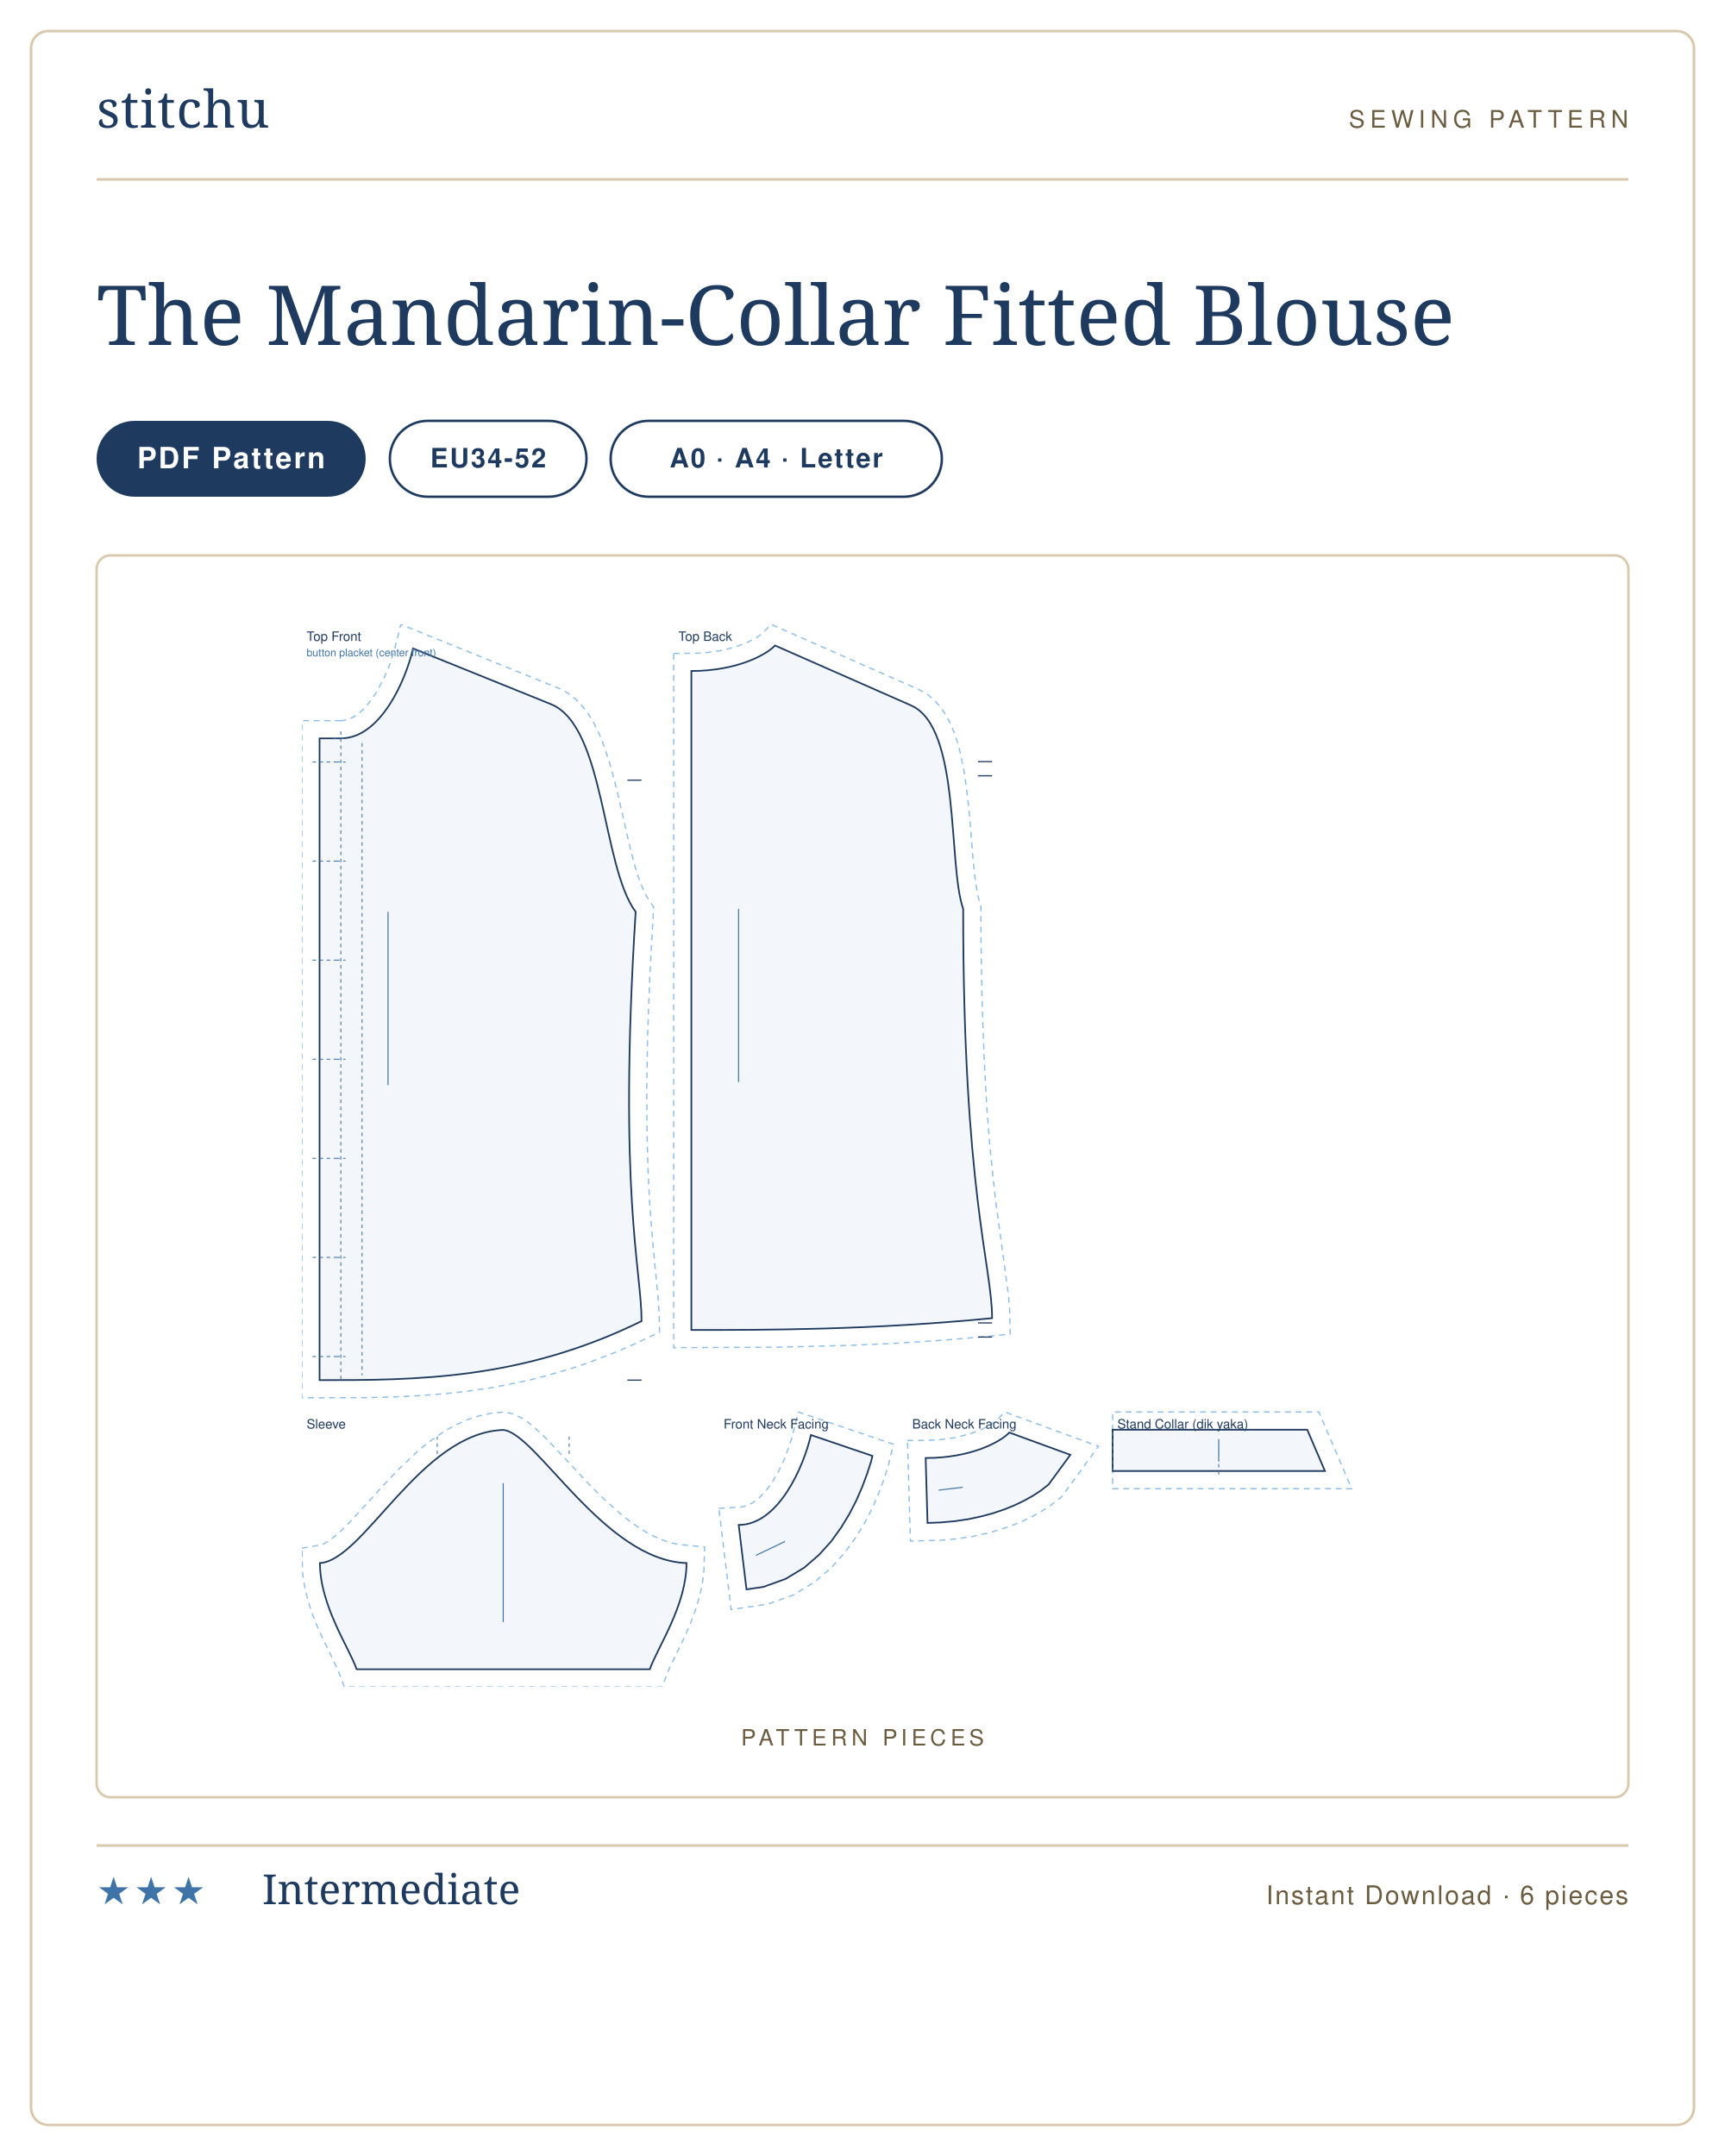
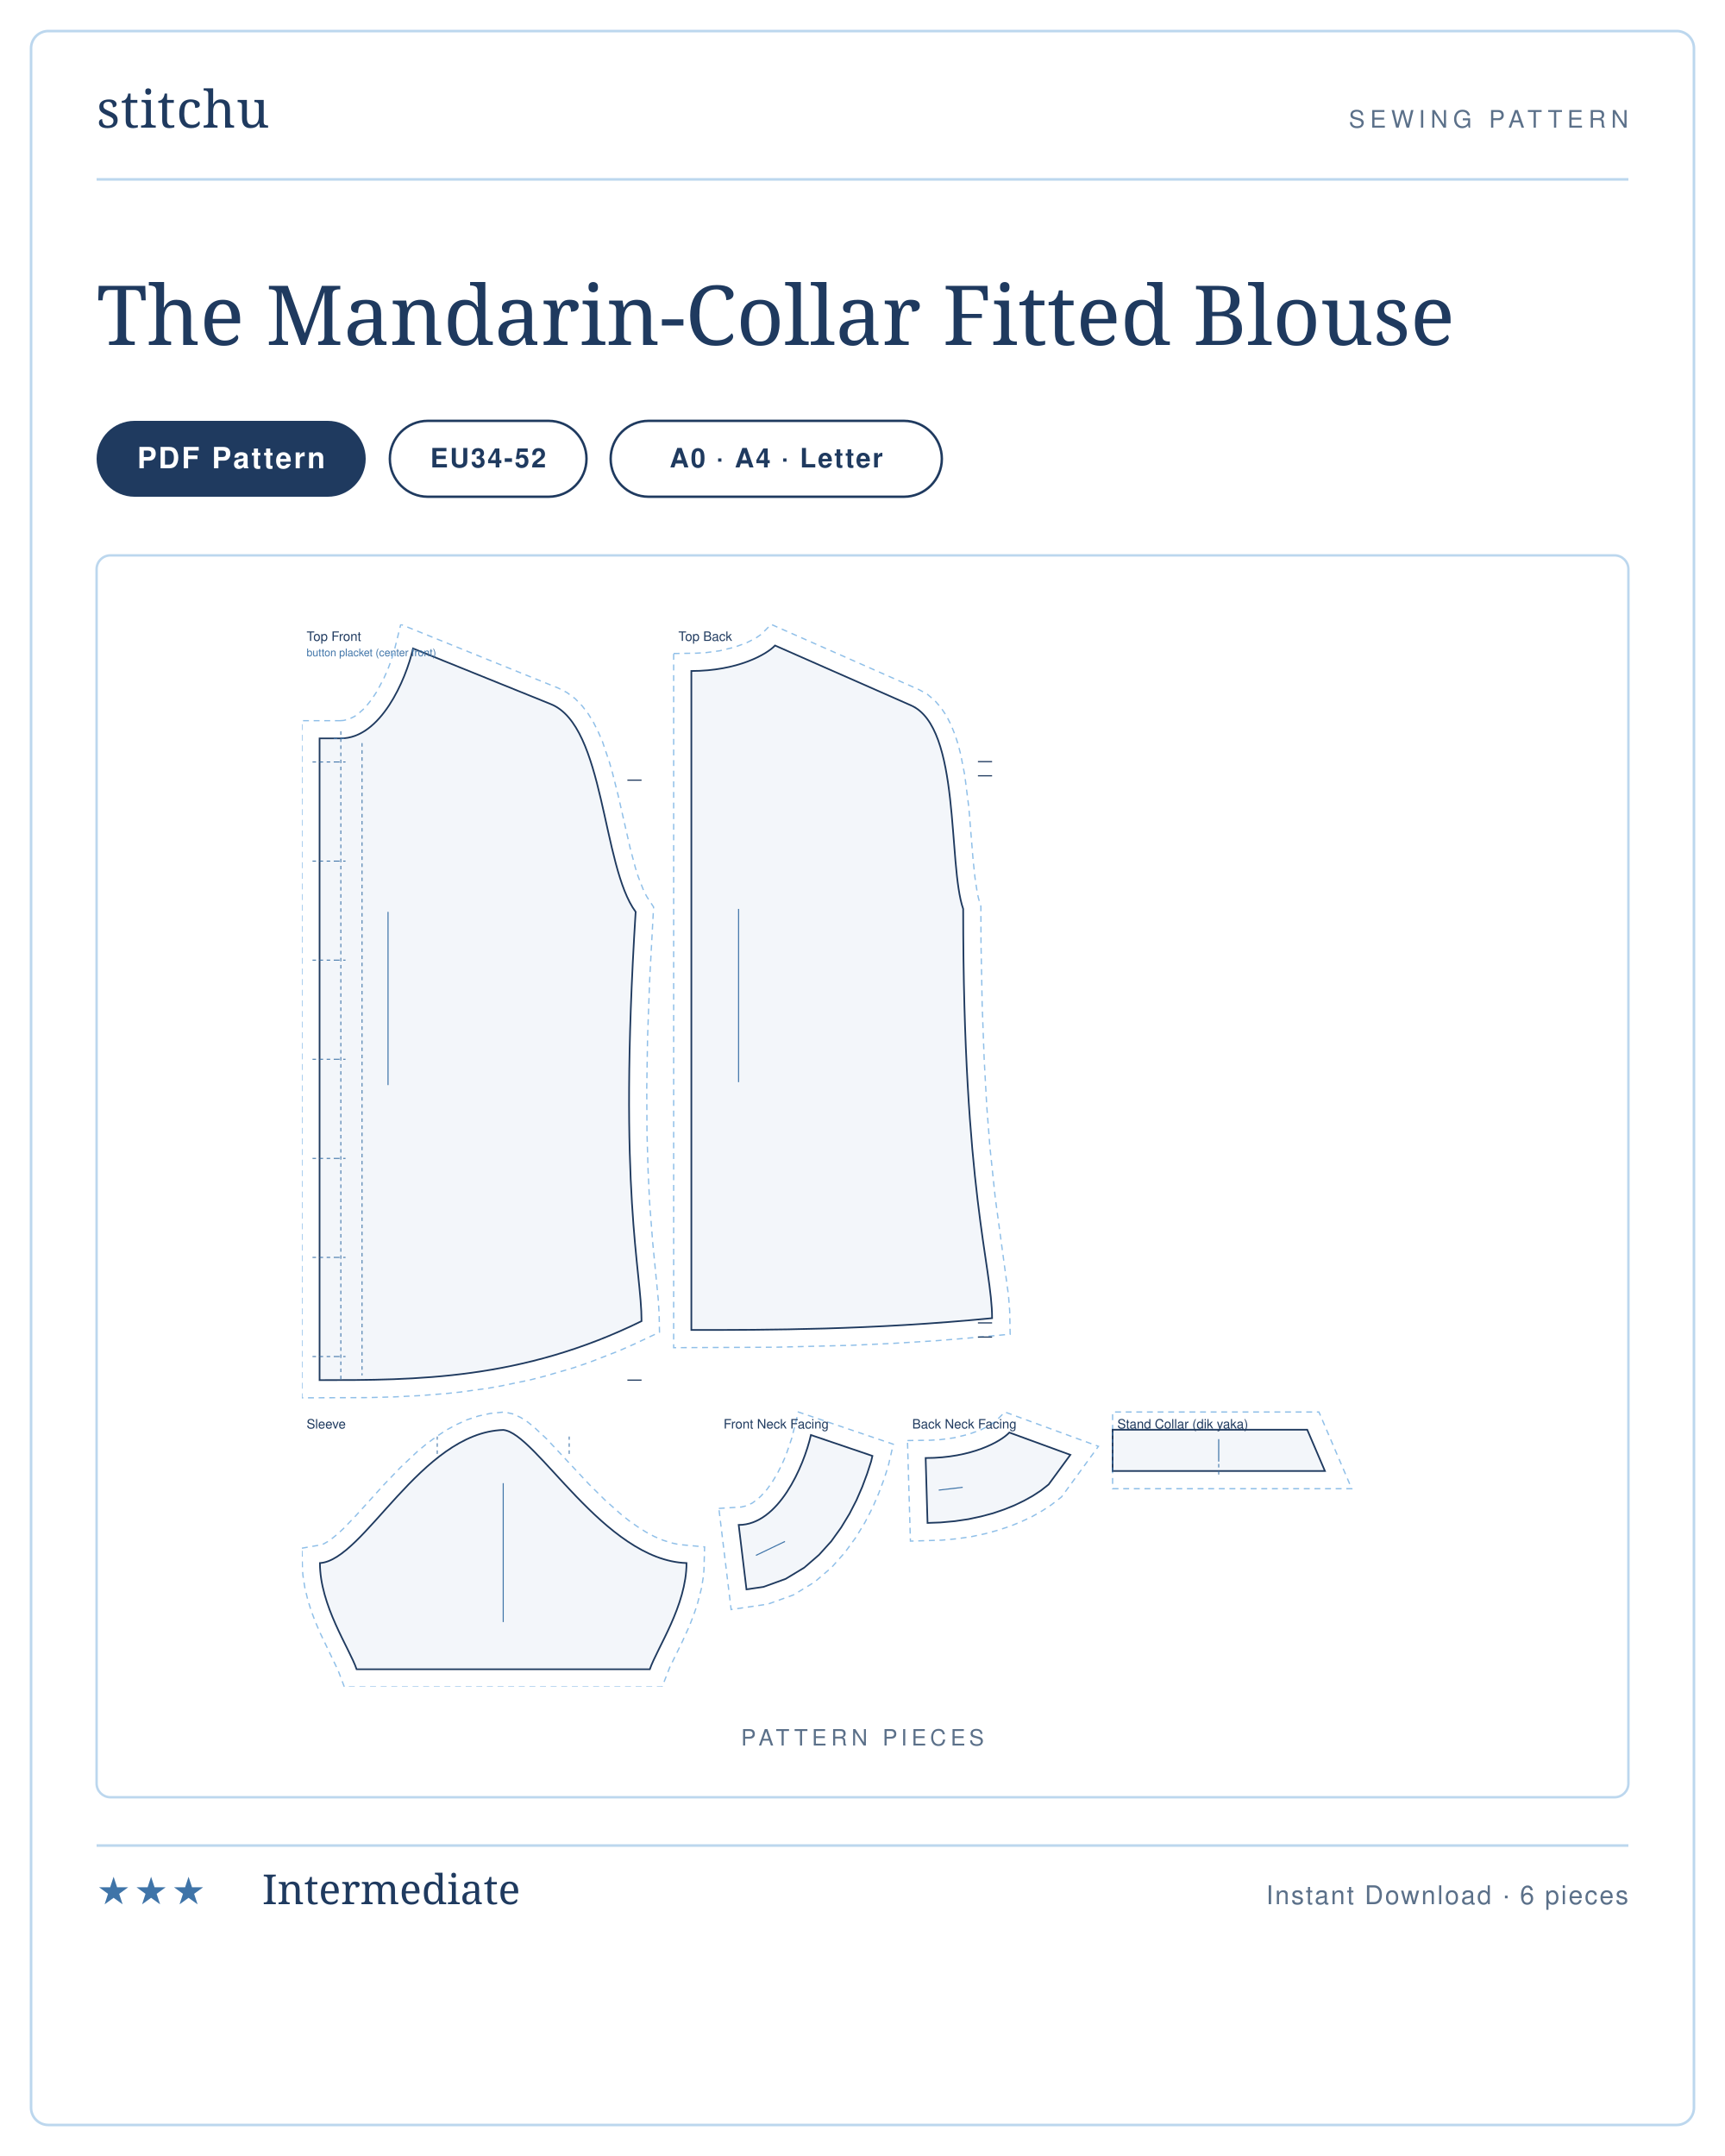
<svg xmlns="http://www.w3.org/2000/svg" viewBox="0 0 1000 1250" width="1000" height="1250" role="img" aria-label="The Mandarin-Collar Fitted Blouse sewing pattern listing card">
  <rect width="1000" height="1250" fill="#ffffff" />
-   <rect x="18" y="18" width="964" height="1214" rx="10" fill="#ffffff" stroke="#d8c9ae" stroke-width="1.5" />
+   <rect x="18" y="18" width="964" height="1214" rx="10" fill="#ffffff" stroke="#bcd7ee" stroke-width="1.5" />
  <g transform="translate(56 74)">
    <text x="0" y="0" font-family="'Didot','Bodoni 72',Georgia,serif" font-size="30" fill="#1f3a5f" letter-spacing="0.5">stitchu</text>
  </g>
  <g transform="translate(944 74)">
-     <text x="0" y="0" text-anchor="end" font-family="Helvetica,Arial,sans-serif" font-size="14" letter-spacing="3" fill="#6b5c40">SEWING PATTERN</text>
+     <text x="0" y="0" text-anchor="end" font-family="Helvetica,Arial,sans-serif" font-size="14" letter-spacing="3" fill="#5b7089">SEWING PATTERN</text>
  </g>
-   <line x1="56" y1="104" x2="944" y2="104" stroke="#d8c9ae" stroke-width="1.5" />
+   <line x1="56" y1="104" x2="944" y2="104" stroke="#bcd7ee" stroke-width="1.5" />
  <text x="56" y="200" font-family="'Didot','Bodoni 72',Georgia,serif" font-size="48" font-weight="400" fill="#1f3a5f">The Mandarin-Collar Fitted Blouse</text>
  <g>
    <rect x="56" y="244" width="156" height="44" rx="22" fill="#1f3a5f" />
    <text x="134" y="271.5" text-anchor="middle" font-family="Helvetica,Arial,sans-serif" font-size="17" font-weight="600" letter-spacing="1.2" fill="#ffffff">PDF Pattern</text>
  </g>
  <g>
    <rect x="226" y="244" width="114" height="44" rx="22" fill="none" stroke="#1f3a5f" stroke-width="1.4" />
    <text x="283" y="271" text-anchor="middle" font-family="Helvetica,Arial,sans-serif" font-size="15.5" font-weight="600" letter-spacing="1" fill="#1f3a5f">EU34-52</text>
  </g>
  <g>
    <rect x="354" y="244" width="192" height="44" rx="22" fill="none" stroke="#1f3a5f" stroke-width="1.4" />
    <text x="450" y="271" text-anchor="middle" font-family="Helvetica,Arial,sans-serif" font-size="15.5" font-weight="600" letter-spacing="1" fill="#1f3a5f">A0 · A4 · Letter</text>
  </g>
-   <rect x="56" y="322" width="888" height="720" rx="8" fill="#fff" stroke="#d8c9ae" stroke-width="1.4" />
-   <text x="500" y="1012" text-anchor="middle" font-family="Helvetica,Arial,sans-serif" font-size="13" letter-spacing="2.5" fill="#6b5c40">PATTERN PIECES</text>
+   <rect x="56" y="322" width="888" height="720" rx="8" fill="#fff" stroke="#bcd7ee" stroke-width="1.4" />
+   <text x="500" y="1012" text-anchor="middle" font-family="Helvetica,Arial,sans-serif" font-size="13" letter-spacing="2.5" fill="#5b7089">PATTERN PIECES</text>
  <svg x="174.997" y="362" width="650.006" height="616" viewBox="0 0 950.0 900.3" preserveAspectRatio="xMidYMid meet">
    <path transform="translate(33.0 20.4)" d="M -0.5 61.2 L 2.3 61.0 L 6.9 59.9 L 11.6 57.6 L 14.0 56.0 L 18.9 51.7 L 21.4 49.1 L 26.1 43.2 L 30.6 36.4 L 36.5 25.2 L 39.9 17.5 L 42.7 10.0 L 45.8 -0.3 L 50.8 -20.4 L 184.3 33.6 L 191.5 37.3 L 198.5 42.5 L 204.5 48.7 L 209.7 55.5 L 214.2 62.9 L 218.1 70.7 L 221.7 79.0 L 227.6 96.5 L 230.2 105.6 L 234.9 124.2 L 245.3 169.8 L 249.6 185.9 L 251.9 193.2 L 256.7 205.5 L 259.3 210.4 L 265.0 219.1 L 261.7 280.2 L 259.9 329.5 L 259.2 372.5 L 259.4 409.7 L 260.3 441.7 L 261.6 469.1 L 264.2 502.8 L 268.9 551.1 L 269.7 563.9 L 270.0 579.4 L 248.3 589.6 L 235.4 595.3 L 209.9 605.2 L 197.3 609.5 L 172.6 616.7 L 160.4 619.8 L 136.4 624.8 L 124.6 626.9 L 101.3 630.1 L 89.9 631.3 L 67.3 633.1 L 45.3 634.2 L 23.7 634.8 L -33.0 635.0 L -33.0 61.2 Z" fill="none" stroke="#8fbfe8" stroke-width="1.1" stroke-dasharray="5 4" />
    <path transform="translate(33.0 20.4)" d="M 0.0 76.2 C 33.7 76.2 55.1 26.7 61.2 0.0 L 178.0 47.2 C 223.8 65.7 221.1 184.5 249.8 223.2 C 234.8 463.0 254.8 526.0 254.8 570.0 C 152.9 620.0 63.7 620.0 -18.0 620.0 L -18.0 76.2 L 0.0 76.2 Z" fill="rgba(63,116,168,.06)" stroke="#1f3a5f" stroke-width="1.4" />
    <path transform="translate(33.0 20.4)" d="M 0.0 76.2 L 0.0 620.0 M 18.0 80.2 L 18.0 616.0 M -4.0 96.2 L 4.0 96.2 M -3.0 96.2 L -24.0 96.2 M -4.0 180.2 L 4.0 180.2 M -3.0 180.2 L -24.0 180.2 M -4.0 264.1 L 4.0 264.1 M -3.0 264.1 L -24.0 264.1 M -4.0 348.1 L 4.0 348.1 M -3.0 348.1 L -24.0 348.1 M -4.0 432.1 L 4.0 432.1 M -3.0 432.1 L -24.0 432.1 M -4.0 516.0 L 4.0 516.0 M -3.0 516.0 L -24.0 516.0 M -4.0 600.0 L 4.0 600.0 M -3.0 600.0 L -24.0 600.0 M -6.0 76.2 L 6.0 76.2 M 0.0 70.2 L 0.0 82.2" fill="none" stroke="#3f74a8" stroke-width="0.8" stroke-dasharray="3 3" />
    <path transform="translate(33.0 20.4)" d="M 254.8 111.6 L 242.8 111.6 M 254.8 620.0 L 242.8 620.0" fill="none" stroke="#1f3a5f" stroke-width="1.0" />
    <line transform="translate(33.0 20.4)" x1="40.0" y1="223.2" x2="40.0" y2="370.0" stroke="#3f74a8" stroke-width="0.9" />
    <text transform="translate(33.0 20.4)" x="-29.0" y="-6.4" font-family="Helvetica,Arial,sans-serif" font-size="11" fill="#1f3a5f">Top Front</text>
    <text transform="translate(33.0 20.4)" x="-29.0" y="6.6" font-family="Helvetica,Arial,sans-serif" font-size="9" fill="#3f74a8">button placket (center front)</text>
    <path transform="translate(330.0 17.9)" d="M -15.0 6.8 L 4.4 6.5 L 12.6 6.0 L 23.9 4.5 L 36.7 1.4 L 47.0 -2.4 L 54.6 -6.3 L 59.1 -9.4 L 67.6 -17.9 L 192.9 37.4 L 199.8 41.2 L 206.3 46.7 L 211.7 53.0 L 216.3 59.9 L 220.0 67.3 L 223.2 75.2 L 225.9 83.4 L 228.1 91.9 L 231.6 109.7 L 235.1 137.4 L 238.7 181.6 L 240.3 196.7 L 242.2 209.3 L 243.3 214.3 L 245.3 221.0 L 245.4 252.1 L 246.4 304.7 L 248.1 350.8 L 250.3 390.8 L 253.0 425.4 L 257.5 468.2 L 268.7 550.8 L 269.7 563.8 L 270.1 583.6 L 230.9 587.2 L 206.0 589.2 L 170.0 591.4 L 135.5 593.0 L 71.9 594.6 L -15.0 595.0 Z" fill="none" stroke="#8fbfe8" stroke-width="1.1" stroke-dasharray="5 4" />
    <path transform="translate(330.0 17.9)" d="M 0.0 21.6 C 39.0 21.6 63.8 7.6 70.9 0.0 L 186.2 50.8 C 228.6 69.5 217.1 185.3 230.3 223.2 C 230.3 463.0 254.8 526.0 254.8 570.0 C 152.9 580.0 63.7 580.0 0.0 580.0 L 0.0 21.6 Z" fill="rgba(63,116,168,.06)" stroke="#1f3a5f" stroke-width="1.4" />
    <path transform="translate(330.0 17.9)" d="M 254.8 98.4 L 242.8 98.4 M 254.8 110.4 L 242.8 110.4 M 254.8 574.0 L 242.8 574.0 M 254.8 586.0 L 242.8 586.0" fill="none" stroke="#1f3a5f" stroke-width="1.0" />
    <line transform="translate(330.0 17.9)" x1="40.0" y1="223.2" x2="40.0" y2="370.0" stroke="#3f74a8" stroke-width="0.9" />
    <text transform="translate(330.0 17.9)" x="-11.0" y="-3.9" font-family="Helvetica,Arial,sans-serif" font-size="11" fill="#1f3a5f">Top Back</text>
    <path transform="translate(170.6 682.6)" d="M -170.6 100.2 L -154.5 97.4 L -152.0 96.5 L -148.7 94.6 L -144.8 91.8 L -140.3 88.2 L -135.5 83.7 L -125.0 72.8 L -100.9 46.2 L -87.4 32.1 L -72.9 18.4 L -65.2 12.0 L -57.1 6.0 L -48.7 0.4 L -39.9 -4.4 L -30.7 -8.6 L -21.0 -11.8 L -10.9 -14.0 L 1.0 -15.2 L 8.5 -13.5 L 14.9 -10.5 L 20.6 -6.8 L 26.0 -2.5 L 36.9 7.7 L 72.7 46.0 L 86.0 59.2 L 99.7 71.4 L 106.7 77.0 L 113.8 82.0 L 120.9 86.5 L 128.0 90.3 L 135.0 93.3 L 142.0 95.6 L 148.9 97.1 L 170.6 99.1 L 170.1 118.1 L 169.7 123.3 L 168.1 133.6 L 164.3 148.3 L 161.1 157.5 L 157.6 166.4 L 152.1 178.6 L 141.0 201.4 L 134.6 217.8 L -134.6 217.8 L -139.9 203.8 L -155.8 170.6 L -159.4 162.0 L -162.8 153.0 L -165.7 143.5 L -168.1 133.6 L -169.7 123.3 L -170.1 118.1 Z" fill="none" stroke="#8fbfe8" stroke-width="1.1" stroke-dasharray="5 4" />
    <path transform="translate(170.6 682.6)" d="M -155.3 112.8 C -118.0 110.5 -69.9 2.3 0.0 0.0 C 27.9 2.3 85.4 110.5 155.3 112.8 C 155.3 148.8 130.4 184.8 124.2 202.8 L -124.2 202.8 C -130.4 184.8 -155.3 148.8 -155.3 112.8 Z" fill="rgba(63,116,168,.06)" stroke="#1f3a5f" stroke-width="1.4" />
    <path transform="translate(170.6 682.6)" d="M -55.9 20.3 L -55.9 5.6 M 55.9 20.3 L 55.9 5.6" fill="none" stroke="#3f74a8" stroke-width="0.8" stroke-dasharray="3 3" />
    <line transform="translate(170.6 682.6)" x1="0.0" y1="45.1" x2="0.0" y2="162.8" stroke="#3f74a8" stroke-width="0.9" />
    <text transform="translate(170.6 682.6)" x="-166.6" y="-1.2" font-family="Helvetica,Arial,sans-serif" font-size="11" fill="#1f3a5f">Sleeve</text>
    <path transform="translate(370.1 686.9)" d="M -16.8 62.2 L 2.3 61.0 L 6.9 59.9 L 11.6 57.6 L 16.4 54.0 L 18.9 51.7 L 23.8 46.3 L 28.4 39.9 L 32.7 32.7 L 36.5 25.2 L 39.9 17.5 L 44.9 2.9 L 50.5 -19.5 L 131.0 7.8 L 126.7 26.4 L 123.0 37.8 L 118.6 49.5 L 113.4 61.6 L 107.0 74.0 L 99.3 86.7 L 90.0 99.5 L 78.6 112.3 L 64.3 124.6 L 46.4 135.5 L 24.7 143.3 L -6.4 147.9 Z" fill="none" stroke="#8fbfe8" stroke-width="1.1" stroke-dasharray="5 4" />
    <path transform="translate(370.1 686.9)" d="M 0.0 76.2 C 33.7 76.2 55.1 26.7 61.2 0.0 L 113.3 17.7 L 112.2 22.4 L 108.8 32.9 L 104.7 43.9 L 99.8 55.2 L 93.9 66.7 L 86.8 78.4 L 78.4 90.1 L 68.1 101.5 L 55.5 112.4 L 39.8 121.9 L 21.0 128.7 L 6.6 130.8 Z" fill="rgba(63,116,168,.06)" stroke="#1f3a5f" stroke-width="1.4" />
    <line transform="translate(370.1 686.9)" x1="14.6" y1="102.0" x2="39.2" y2="90.2" stroke="#3f74a8" stroke-width="0.9" />
    <text transform="translate(370.1 686.9)" x="-12.8" y="-5.5" font-family="Helvetica,Arial,sans-serif" font-size="11" fill="#1f3a5f">Front Neck Facing</text>
    <path transform="translate(528.5 684.8)" d="M -15.4 6.8 L 4.4 6.5 L 12.6 6.0 L 23.9 4.5 L 36.7 1.4 L 47.0 -2.4 L 54.6 -6.3 L 59.1 -9.4 L 67.1 -17.4 L 146.4 11.7 L 115.1 54.6 L 106.3 61.4 L 98.5 66.5 L 90.2 71.2 L 81.3 75.4 L 71.8 79.3 L 61.5 82.7 L 50.6 85.7 L 38.9 88.2 L 26.6 90.0 L 13.6 91.2 L -12.9 92.0 Z" fill="none" stroke="#8fbfe8" stroke-width="1.1" stroke-dasharray="5 4" />
    <path transform="translate(528.5 684.8)" d="M 0.0 21.6 C 39.0 21.6 63.8 7.6 70.9 0.0 L 122.6 18.9 L 104.2 44.0 L 97.6 49.2 L 90.7 53.7 L 83.3 57.8 L 75.2 61.7 L 66.5 65.2 L 57.1 68.4 L 47.0 71.1 L 36.3 73.4 L 24.8 75.1 L 12.7 76.2 L 1.6 76.6 Z" fill="rgba(63,116,168,.06)" stroke="#1f3a5f" stroke-width="1.4" />
    <line transform="translate(528.5 684.8)" x1="11.1" y1="48.8" x2="31.4" y2="46.4" stroke="#3f74a8" stroke-width="0.9" />
    <text transform="translate(528.5 684.8)" x="-11.4" y="-3.4" font-family="Helvetica,Arial,sans-serif" font-size="11" fill="#1f3a5f">Back Neck Facing</text>
    <path transform="translate(686.9 717.4)" d="M 0.0 15.0 L 202.6 15.0 L 174.8 -50.0 L 0.0 -50.0 Z" fill="none" stroke="#8fbfe8" stroke-width="1.1" stroke-dasharray="5 4" />
    <path transform="translate(686.9 717.4)" d="M 0.0 0.0 L 179.9 0.0 L 164.9 -35.0 L 0.0 -35.0 Z" fill="rgba(63,116,168,.06)" stroke="#1f3a5f" stroke-width="1.4" />
    <path transform="translate(686.9 717.4)" d="M 0.0 0.0 L 0.0 -35.0 M 89.9 -6.0 L 89.9 6.0" fill="none" stroke="#3f74a8" stroke-width="0.8" stroke-dasharray="3 3" />
    <line transform="translate(686.9 717.4)" x1="89.9" y1="-8.0" x2="89.9" y2="-27.0" stroke="#3f74a8" stroke-width="0.9" />
    <text transform="translate(686.9 717.4)" x="4.0" y="-36.0" font-family="Helvetica,Arial,sans-serif" font-size="11" fill="#1f3a5f">Stand Collar (dik yaka)</text>
  </svg>
-   <line x1="56" y1="1070" x2="944" y2="1070" stroke="#d8c9ae" stroke-width="1.5" />
+   <line x1="56" y1="1070" x2="944" y2="1070" stroke="#bcd7ee" stroke-width="1.5" />
  <text x="56" y="1104" font-family="Helvetica,Arial,sans-serif" font-size="22" letter-spacing="2" fill="#3f74a8">★★★</text>
  <text x="152" y="1104" font-family="'Didot','Bodoni 72',Georgia,serif" font-size="24" fill="#1f3a5f">Intermediate</text>
-   <text x="944" y="1104" text-anchor="end" font-family="Helvetica,Arial,sans-serif" font-size="15" letter-spacing="1" fill="#6b5c40">Instant Download · 6 pieces</text>
+   <text x="944" y="1104" text-anchor="end" font-family="Helvetica,Arial,sans-serif" font-size="15" letter-spacing="1" fill="#5b7089">Instant Download · 6 pieces</text>
</svg>
